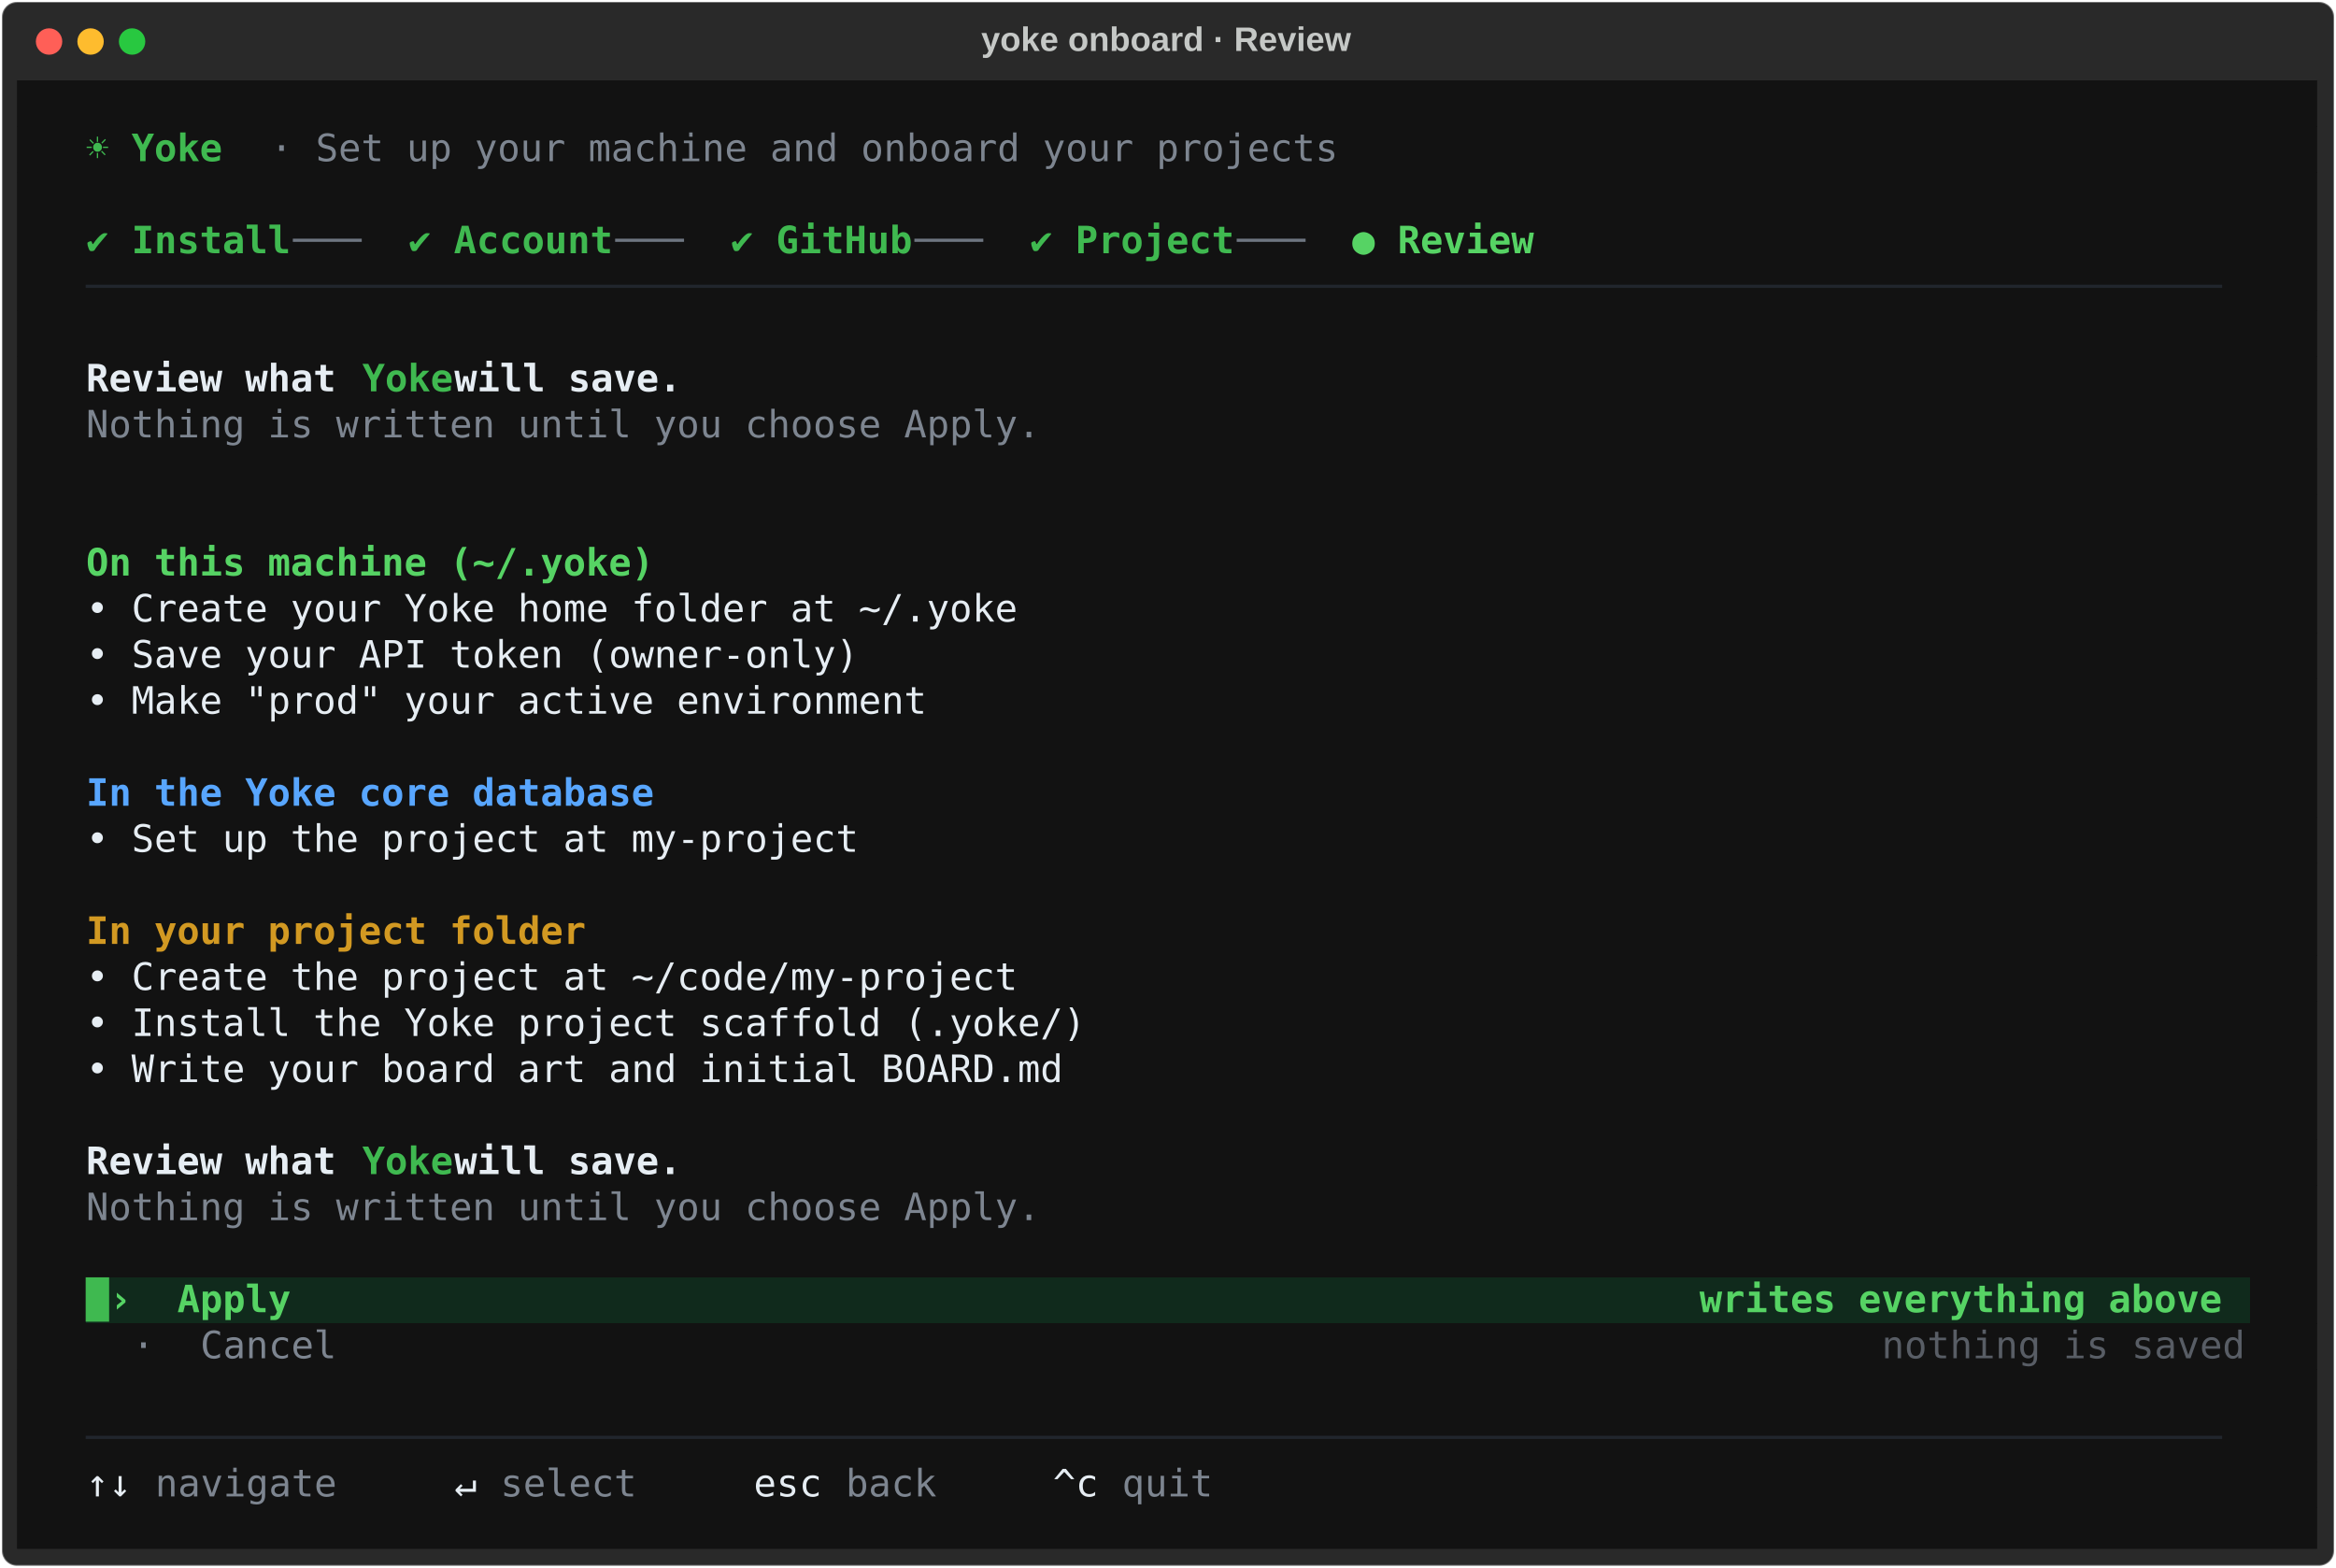
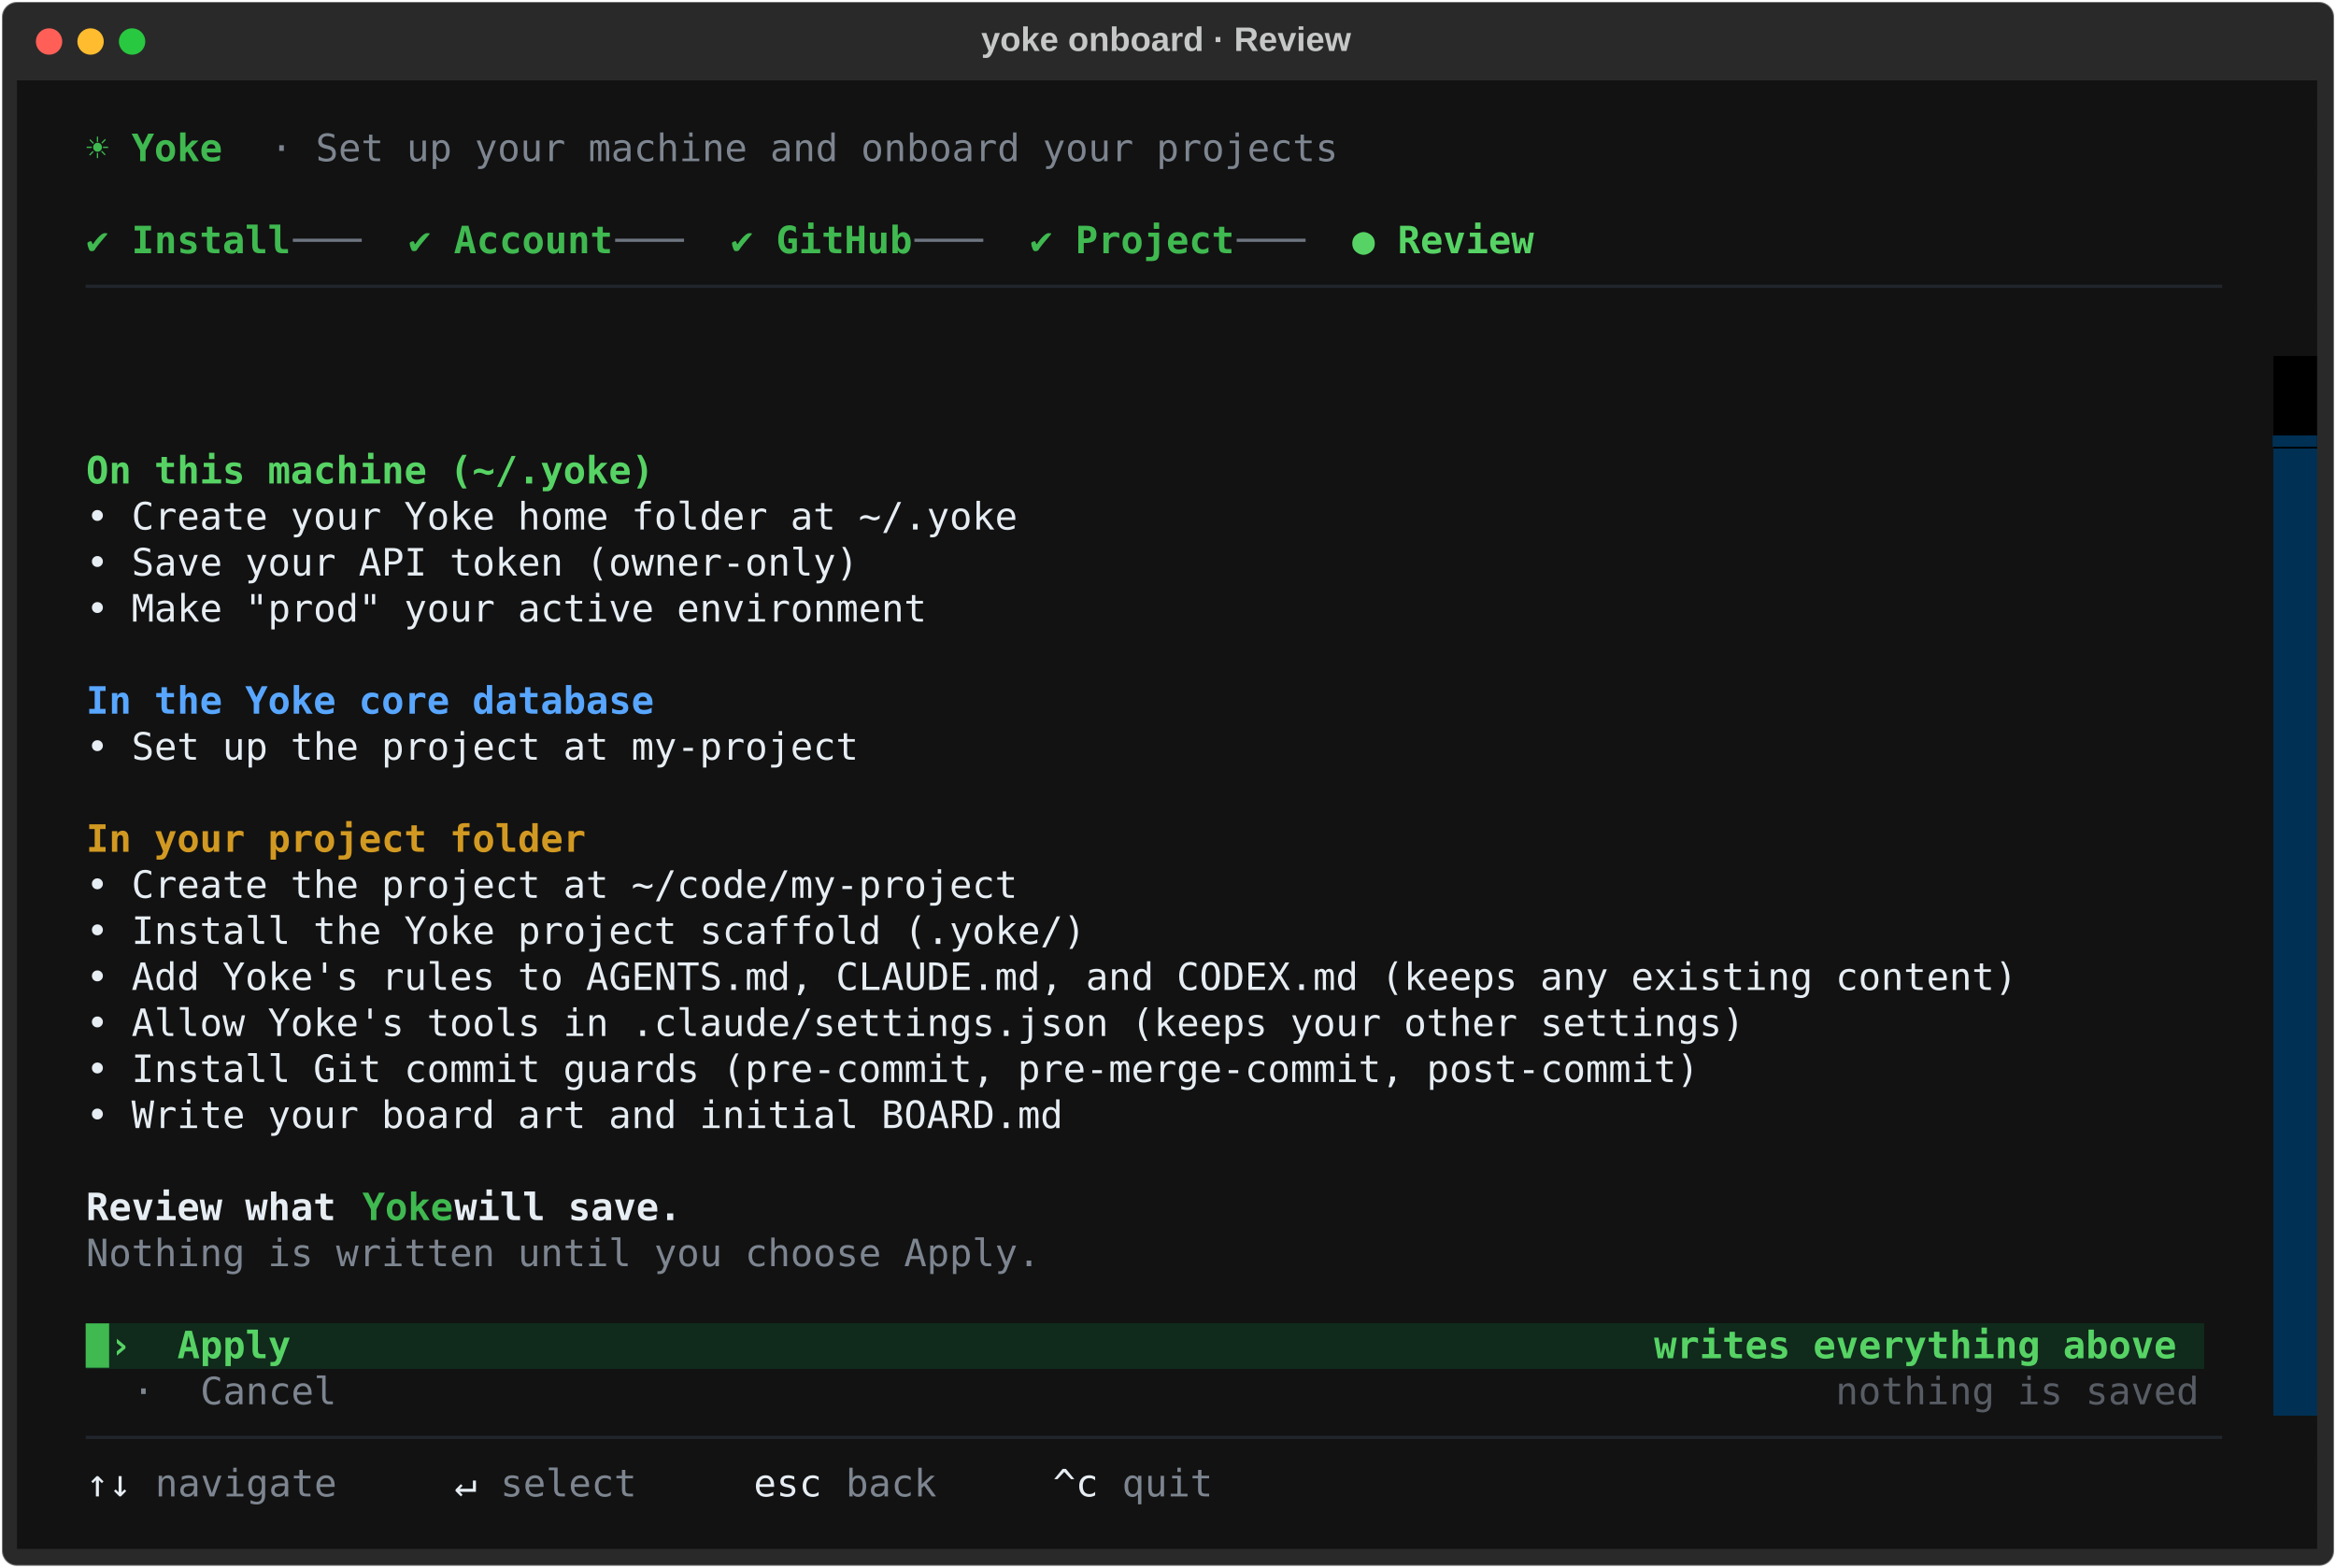
<svg xmlns="http://www.w3.org/2000/svg" class="rich-terminal" viewBox="0 0 1238 830.8">
  <style>

    @font-face {
        font-family: "Fira Code";
        src: local("FiraCode-Regular"),
                url("https://cdnjs.cloudflare.com/ajax/libs/firacode/{{VERSION}}/woff2/FiraCode-Regular.woff2") format("woff2"),
                url("https://cdnjs.cloudflare.com/ajax/libs/firacode/{{VERSION}}/woff/FiraCode-Regular.woff") format("woff");
        font-style: normal;
        font-weight: 400;
    }
    @font-face {
        font-family: "Fira Code";
        src: local("FiraCode-Bold"),
                url("https://cdnjs.cloudflare.com/ajax/libs/firacode/{{VERSION}}/woff2/FiraCode-Bold.woff2") format("woff2"),
                url("https://cdnjs.cloudflare.com/ajax/libs/firacode/{{VERSION}}/woff/FiraCode-Bold.woff") format("woff");
        font-style: bold;
        font-weight: 700;
    }

    .terminal-YOKE-matrix {
        font-family: Fira Code, monospace;
        font-size: 20px;
        line-height: 24.4px;
        font-variant-east-asian: full-width;
    }

    .terminal-YOKE-title {
        font-size: 18px;
        font-weight: bold;
        font-family: arial;
    }

-     .terminal-YOKE-r1 { fill: #c5c8c6 }
.terminal-YOKE-r2 { fill: #3fb950;font-weight: bold }
.terminal-YOKE-r3 { fill: #e6edf3 }
.terminal-YOKE-r4 { fill: #7d8590 }
.terminal-YOKE-r5 { fill: #6e7681 }
.terminal-YOKE-r6 { fill: #56d364;font-weight: bold }
.terminal-YOKE-r7 { fill: #21262d }
- .terminal-YOKE-r8 { fill: #e6edf3;font-weight: bold }
- .terminal-YOKE-r9 { fill: #58a6ff;font-weight: bold }
- .terminal-YOKE-r10 { fill: #d29922;font-weight: bold }
- .terminal-YOKE-r11 { fill: #3fb950 }
- .terminal-YOKE-r12 { fill: #00ff00 }
- .terminal-YOKE-r13 { fill: #585d65 }
+ .terminal-YOKE-r8 { fill: #003054 }
+ .terminal-YOKE-r10 { fill: #58a6ff;font-weight: bold }
+ .terminal-YOKE-r11 { fill: #d29922;font-weight: bold }
+ .terminal-YOKE-r12 { fill: #e6edf3;font-weight: bold }
+ .terminal-YOKE-r13 { fill: #3fb950 }
+ .terminal-YOKE-r15 { fill: #585d65 }
    </style>
  <defs>
    <clipPath id="terminal-YOKE-clip-terminal">
      <rect x="0" y="0" width="1219.0" height="779.8" />
    </clipPath>
    <clipPath id="terminal-YOKE-line-0">
      <rect x="0" y="1.5" width="1220" height="24.65" />
    </clipPath>
    <clipPath id="terminal-YOKE-line-1">
      <rect x="0" y="25.9" width="1220" height="24.65" />
    </clipPath>
    <clipPath id="terminal-YOKE-line-2">
      <rect x="0" y="50.3" width="1220" height="24.65" />
    </clipPath>
    <clipPath id="terminal-YOKE-line-3">
      <rect x="0" y="74.7" width="1220" height="24.65" />
    </clipPath>
    <clipPath id="terminal-YOKE-line-4">
      <rect x="0" y="99.1" width="1220" height="24.65" />
    </clipPath>
    <clipPath id="terminal-YOKE-line-5">
      <rect x="0" y="123.5" width="1220" height="24.65" />
    </clipPath>
    <clipPath id="terminal-YOKE-line-6">
      <rect x="0" y="147.9" width="1220" height="24.65" />
    </clipPath>
    <clipPath id="terminal-YOKE-line-7">
      <rect x="0" y="172.3" width="1220" height="24.65" />
    </clipPath>
    <clipPath id="terminal-YOKE-line-8">
      <rect x="0" y="196.7" width="1220" height="24.65" />
    </clipPath>
    <clipPath id="terminal-YOKE-line-9">
      <rect x="0" y="221.1" width="1220" height="24.65" />
    </clipPath>
    <clipPath id="terminal-YOKE-line-10">
      <rect x="0" y="245.5" width="1220" height="24.65" />
    </clipPath>
    <clipPath id="terminal-YOKE-line-11">
      <rect x="0" y="269.9" width="1220" height="24.65" />
    </clipPath>
    <clipPath id="terminal-YOKE-line-12">
      <rect x="0" y="294.3" width="1220" height="24.65" />
    </clipPath>
    <clipPath id="terminal-YOKE-line-13">
      <rect x="0" y="318.7" width="1220" height="24.65" />
    </clipPath>
    <clipPath id="terminal-YOKE-line-14">
      <rect x="0" y="343.1" width="1220" height="24.65" />
    </clipPath>
    <clipPath id="terminal-YOKE-line-15">
      <rect x="0" y="367.5" width="1220" height="24.65" />
    </clipPath>
    <clipPath id="terminal-YOKE-line-16">
      <rect x="0" y="391.9" width="1220" height="24.65" />
    </clipPath>
    <clipPath id="terminal-YOKE-line-17">
      <rect x="0" y="416.3" width="1220" height="24.65" />
    </clipPath>
    <clipPath id="terminal-YOKE-line-18">
      <rect x="0" y="440.7" width="1220" height="24.65" />
    </clipPath>
    <clipPath id="terminal-YOKE-line-19">
      <rect x="0" y="465.1" width="1220" height="24.65" />
    </clipPath>
    <clipPath id="terminal-YOKE-line-20">
      <rect x="0" y="489.5" width="1220" height="24.65" />
    </clipPath>
    <clipPath id="terminal-YOKE-line-21">
      <rect x="0" y="513.9" width="1220" height="24.65" />
    </clipPath>
    <clipPath id="terminal-YOKE-line-22">
      <rect x="0" y="538.3" width="1220" height="24.65" />
    </clipPath>
    <clipPath id="terminal-YOKE-line-23">
      <rect x="0" y="562.7" width="1220" height="24.65" />
    </clipPath>
    <clipPath id="terminal-YOKE-line-24">
      <rect x="0" y="587.1" width="1220" height="24.65" />
    </clipPath>
    <clipPath id="terminal-YOKE-line-25">
      <rect x="0" y="611.5" width="1220" height="24.65" />
    </clipPath>
    <clipPath id="terminal-YOKE-line-26">
      <rect x="0" y="635.9" width="1220" height="24.65" />
    </clipPath>
    <clipPath id="terminal-YOKE-line-27">
      <rect x="0" y="660.3" width="1220" height="24.65" />
    </clipPath>
    <clipPath id="terminal-YOKE-line-28">
      <rect x="0" y="684.7" width="1220" height="24.65" />
    </clipPath>
    <clipPath id="terminal-YOKE-line-29">
      <rect x="0" y="709.1" width="1220" height="24.65" />
    </clipPath>
    <clipPath id="terminal-YOKE-line-30">
      <rect x="0" y="733.5" width="1220" height="24.65" />
    </clipPath>
  </defs>
  <rect fill="#292929" stroke="rgba(255,255,255,0.35)" stroke-width="1" x="1" y="1" width="1236" height="828.8" rx="8" />
  <text class="terminal-YOKE-title" fill="#c5c8c6" text-anchor="middle" x="618" y="27">yoke onboard · Review</text>
  <g transform="translate(26,22)">
    <circle cx="0" cy="0" r="7" fill="#ff5f57" />
    <circle cx="22" cy="0" r="7" fill="#febc2e" />
    <circle cx="44" cy="0" r="7" fill="#28c840" />
  </g>
  <g transform="translate(9, 41)" clip-path="url(#terminal-YOKE-clip-terminal)">
    <rect fill="#121212" x="0" y="1.5" width="1220" height="24.65" shape-rendering="crispEdges" />
    <rect fill="#121212" x="0" y="25.9" width="36.6" height="24.65" shape-rendering="crispEdges" />
    <rect fill="#121212" x="36.6" y="25.9" width="73.2" height="24.65" shape-rendering="crispEdges" />
    <rect fill="#121212" x="109.8" y="25.9" width="24.4" height="24.65" shape-rendering="crispEdges" />
    <rect fill="#121212" x="134.2" y="25.9" width="573.4" height="24.65" shape-rendering="crispEdges" />
    <rect fill="#121212" x="707.6" y="25.9" width="512.4" height="24.65" shape-rendering="crispEdges" />
    <rect fill="#121212" x="0" y="50.3" width="1220" height="24.65" shape-rendering="crispEdges" />
    <rect fill="#121212" x="0" y="74.7" width="36.6" height="24.65" shape-rendering="crispEdges" />
    <rect fill="#121212" x="36.6" y="74.7" width="109.8" height="24.65" shape-rendering="crispEdges" />
    <rect fill="#121212" x="146.4" y="74.7" width="61" height="24.65" shape-rendering="crispEdges" />
    <rect fill="#121212" x="207.4" y="74.7" width="109.8" height="24.65" shape-rendering="crispEdges" />
    <rect fill="#121212" x="317.2" y="74.7" width="61" height="24.65" shape-rendering="crispEdges" />
    <rect fill="#121212" x="378.2" y="74.7" width="97.6" height="24.65" shape-rendering="crispEdges" />
    <rect fill="#121212" x="475.8" y="74.7" width="61" height="24.65" shape-rendering="crispEdges" />
    <rect fill="#121212" x="536.8" y="74.7" width="109.8" height="24.65" shape-rendering="crispEdges" />
    <rect fill="#121212" x="646.6" y="74.7" width="61" height="24.65" shape-rendering="crispEdges" />
    <rect fill="#121212" x="707.6" y="74.7" width="97.6" height="24.65" shape-rendering="crispEdges" />
    <rect fill="#121212" x="805.2" y="74.7" width="414.8" height="24.65" shape-rendering="crispEdges" />
    <rect fill="#121212" x="0" y="99.1" width="36.6" height="24.65" shape-rendering="crispEdges" />
    <rect fill="#121212" x="36.6" y="99.1" width="1146.8" height="24.65" shape-rendering="crispEdges" />
    <rect fill="#121212" x="1183.4" y="99.1" width="36.6" height="24.65" shape-rendering="crispEdges" />
    <rect fill="#121212" x="0" y="123.5" width="1220" height="24.65" shape-rendering="crispEdges" />
    <rect fill="#121212" x="0" y="147.9" width="36.6" height="24.65" shape-rendering="crispEdges" />
-     <rect fill="#121212" x="36.6" y="147.9" width="146.4" height="24.65" shape-rendering="crispEdges" />
-     <rect fill="#121212" x="183" y="147.9" width="48.8" height="24.65" shape-rendering="crispEdges" />
-     <rect fill="#121212" x="231.8" y="147.9" width="134.2" height="24.65" shape-rendering="crispEdges" />
-     <rect fill="#121212" x="366" y="147.9" width="854" height="24.65" shape-rendering="crispEdges" />
+     <rect fill="#121212" x="36.6" y="147.9" width="0" height="24.65" shape-rendering="crispEdges" />
+     <rect fill="#121212" x="36.6" y="147.9" width="1159" height="24.65" shape-rendering="crispEdges" />
+     <rect fill="#000000" x="1195.6" y="147.9" width="24.4" height="24.65" shape-rendering="crispEdges" />
    <rect fill="#121212" x="0" y="172.3" width="36.6" height="24.65" shape-rendering="crispEdges" />
-     <rect fill="#121212" x="36.6" y="172.3" width="512.4" height="24.65" shape-rendering="crispEdges" />
-     <rect fill="#121212" x="549" y="172.3" width="634.4" height="24.65" shape-rendering="crispEdges" />
-     <rect fill="#121212" x="1183.4" y="172.3" width="36.6" height="24.65" shape-rendering="crispEdges" />
+     <rect fill="#121212" x="36.6" y="172.3" width="1159" height="24.65" shape-rendering="crispEdges" />
+     <rect fill="#000000" x="1195.6" y="172.3" width="24.4" height="24.65" shape-rendering="crispEdges" />
    <rect fill="#121212" x="0" y="196.7" width="36.6" height="24.65" shape-rendering="crispEdges" />
-     <rect fill="#121212" x="36.6" y="196.7" width="0" height="24.65" shape-rendering="crispEdges" />
-     <rect fill="#121212" x="36.6" y="196.7" width="1183.4" height="24.65" shape-rendering="crispEdges" />
+     <rect fill="#121212" x="36.6" y="196.7" width="305" height="24.65" shape-rendering="crispEdges" />
+     <rect fill="#121212" x="341.6" y="196.7" width="854" height="24.65" shape-rendering="crispEdges" />
+     <rect fill="#003054" x="1195.6" y="196.7" width="24.4" height="24.65" shape-rendering="crispEdges" />
    <rect fill="#121212" x="0" y="221.1" width="36.6" height="24.65" shape-rendering="crispEdges" />
-     <rect fill="#121212" x="36.6" y="221.1" width="1183.4" height="24.65" shape-rendering="crispEdges" />
+     <rect fill="#121212" x="36.6" y="221.1" width="524.6" height="24.65" shape-rendering="crispEdges" />
+     <rect fill="#121212" x="561.2" y="221.1" width="634.4" height="24.65" shape-rendering="crispEdges" />
+     <rect fill="#003054" x="1195.6" y="221.1" width="24.4" height="24.65" shape-rendering="crispEdges" />
    <rect fill="#121212" x="0" y="245.5" width="36.6" height="24.65" shape-rendering="crispEdges" />
-     <rect fill="#121212" x="36.6" y="245.5" width="305" height="24.65" shape-rendering="crispEdges" />
-     <rect fill="#121212" x="341.6" y="245.5" width="878.4" height="24.65" shape-rendering="crispEdges" />
+     <rect fill="#121212" x="36.6" y="245.5" width="439.2" height="24.65" shape-rendering="crispEdges" />
+     <rect fill="#121212" x="475.8" y="245.5" width="719.8" height="24.65" shape-rendering="crispEdges" />
+     <rect fill="#003054" x="1195.6" y="245.5" width="24.4" height="24.65" shape-rendering="crispEdges" />
    <rect fill="#121212" x="0" y="269.9" width="36.6" height="24.65" shape-rendering="crispEdges" />
-     <rect fill="#121212" x="36.6" y="269.9" width="524.6" height="24.65" shape-rendering="crispEdges" />
-     <rect fill="#121212" x="561.2" y="269.9" width="658.8" height="24.65" shape-rendering="crispEdges" />
+     <rect fill="#121212" x="36.6" y="269.9" width="475.8" height="24.65" shape-rendering="crispEdges" />
+     <rect fill="#121212" x="512.4" y="269.9" width="683.2" height="24.65" shape-rendering="crispEdges" />
+     <rect fill="#003054" x="1195.6" y="269.9" width="24.4" height="24.65" shape-rendering="crispEdges" />
    <rect fill="#121212" x="0" y="294.3" width="36.6" height="24.65" shape-rendering="crispEdges" />
-     <rect fill="#121212" x="36.6" y="294.3" width="439.2" height="24.65" shape-rendering="crispEdges" />
-     <rect fill="#121212" x="475.8" y="294.3" width="744.2" height="24.65" shape-rendering="crispEdges" />
+     <rect fill="#121212" x="36.6" y="294.3" width="1159" height="24.65" shape-rendering="crispEdges" />
+     <rect fill="#003054" x="1195.6" y="294.3" width="24.4" height="24.65" shape-rendering="crispEdges" />
    <rect fill="#121212" x="0" y="318.7" width="36.6" height="24.65" shape-rendering="crispEdges" />
-     <rect fill="#121212" x="36.6" y="318.7" width="475.8" height="24.65" shape-rendering="crispEdges" />
-     <rect fill="#121212" x="512.4" y="318.7" width="707.6" height="24.65" shape-rendering="crispEdges" />
+     <rect fill="#121212" x="36.6" y="318.7" width="305" height="24.65" shape-rendering="crispEdges" />
+     <rect fill="#121212" x="341.6" y="318.7" width="854" height="24.65" shape-rendering="crispEdges" />
+     <rect fill="#003054" x="1195.6" y="318.7" width="24.4" height="24.65" shape-rendering="crispEdges" />
    <rect fill="#121212" x="0" y="343.1" width="36.6" height="24.65" shape-rendering="crispEdges" />
-     <rect fill="#121212" x="36.6" y="343.1" width="1183.4" height="24.65" shape-rendering="crispEdges" />
+     <rect fill="#121212" x="36.6" y="343.1" width="439.2" height="24.65" shape-rendering="crispEdges" />
+     <rect fill="#121212" x="475.8" y="343.1" width="719.8" height="24.65" shape-rendering="crispEdges" />
+     <rect fill="#003054" x="1195.6" y="343.1" width="24.4" height="24.65" shape-rendering="crispEdges" />
    <rect fill="#121212" x="0" y="367.5" width="36.6" height="24.65" shape-rendering="crispEdges" />
-     <rect fill="#121212" x="36.6" y="367.5" width="305" height="24.65" shape-rendering="crispEdges" />
-     <rect fill="#121212" x="341.6" y="367.5" width="878.4" height="24.65" shape-rendering="crispEdges" />
+     <rect fill="#121212" x="36.6" y="367.5" width="1159" height="24.65" shape-rendering="crispEdges" />
+     <rect fill="#003054" x="1195.6" y="367.5" width="24.4" height="24.65" shape-rendering="crispEdges" />
    <rect fill="#121212" x="0" y="391.9" width="36.6" height="24.65" shape-rendering="crispEdges" />
-     <rect fill="#121212" x="36.6" y="391.9" width="439.2" height="24.65" shape-rendering="crispEdges" />
-     <rect fill="#121212" x="475.8" y="391.9" width="744.2" height="24.65" shape-rendering="crispEdges" />
+     <rect fill="#121212" x="36.6" y="391.9" width="268.4" height="24.65" shape-rendering="crispEdges" />
+     <rect fill="#121212" x="305" y="391.9" width="890.6" height="24.65" shape-rendering="crispEdges" />
+     <rect fill="#003054" x="1195.6" y="391.9" width="24.4" height="24.65" shape-rendering="crispEdges" />
    <rect fill="#121212" x="0" y="416.3" width="36.6" height="24.65" shape-rendering="crispEdges" />
-     <rect fill="#121212" x="36.6" y="416.3" width="1183.4" height="24.65" shape-rendering="crispEdges" />
+     <rect fill="#121212" x="36.6" y="416.3" width="524.6" height="24.65" shape-rendering="crispEdges" />
+     <rect fill="#121212" x="561.2" y="416.3" width="634.4" height="24.65" shape-rendering="crispEdges" />
+     <rect fill="#003054" x="1195.6" y="416.3" width="24.4" height="24.65" shape-rendering="crispEdges" />
    <rect fill="#121212" x="0" y="440.7" width="36.6" height="24.65" shape-rendering="crispEdges" />
-     <rect fill="#121212" x="36.6" y="440.7" width="268.4" height="24.65" shape-rendering="crispEdges" />
-     <rect fill="#121212" x="305" y="440.7" width="915" height="24.65" shape-rendering="crispEdges" />
+     <rect fill="#121212" x="36.6" y="440.7" width="561.2" height="24.65" shape-rendering="crispEdges" />
+     <rect fill="#121212" x="597.8" y="440.7" width="597.8" height="24.65" shape-rendering="crispEdges" />
+     <rect fill="#003054" x="1195.6" y="440.7" width="24.4" height="24.65" shape-rendering="crispEdges" />
    <rect fill="#121212" x="0" y="465.1" width="36.6" height="24.65" shape-rendering="crispEdges" />
-     <rect fill="#121212" x="36.6" y="465.1" width="524.6" height="24.65" shape-rendering="crispEdges" />
-     <rect fill="#121212" x="561.2" y="465.1" width="658.8" height="24.65" shape-rendering="crispEdges" />
+     <rect fill="#121212" x="36.6" y="465.1" width="1061.4" height="24.65" shape-rendering="crispEdges" />
+     <rect fill="#121212" x="1098" y="465.1" width="97.6" height="24.65" shape-rendering="crispEdges" />
+     <rect fill="#003054" x="1195.6" y="465.1" width="24.4" height="24.65" shape-rendering="crispEdges" />
    <rect fill="#121212" x="0" y="489.5" width="36.6" height="24.65" shape-rendering="crispEdges" />
-     <rect fill="#121212" x="36.6" y="489.5" width="561.2" height="24.65" shape-rendering="crispEdges" />
-     <rect fill="#121212" x="597.8" y="489.5" width="622.2" height="24.65" shape-rendering="crispEdges" />
+     <rect fill="#121212" x="36.6" y="489.5" width="915" height="24.65" shape-rendering="crispEdges" />
+     <rect fill="#121212" x="951.6" y="489.5" width="244" height="24.65" shape-rendering="crispEdges" />
+     <rect fill="#003054" x="1195.6" y="489.5" width="24.4" height="24.65" shape-rendering="crispEdges" />
    <rect fill="#121212" x="0" y="513.9" width="36.6" height="24.65" shape-rendering="crispEdges" />
-     <rect fill="#121212" x="36.6" y="513.9" width="549" height="24.65" shape-rendering="crispEdges" />
-     <rect fill="#121212" x="585.6" y="513.9" width="634.4" height="24.65" shape-rendering="crispEdges" />
+     <rect fill="#121212" x="36.6" y="513.9" width="890.6" height="24.65" shape-rendering="crispEdges" />
+     <rect fill="#121212" x="927.2" y="513.9" width="268.4" height="24.65" shape-rendering="crispEdges" />
+     <rect fill="#003054" x="1195.6" y="513.9" width="24.4" height="24.65" shape-rendering="crispEdges" />
    <rect fill="#121212" x="0" y="538.3" width="36.6" height="24.65" shape-rendering="crispEdges" />
-     <rect fill="#121212" x="36.6" y="538.3" width="0" height="24.65" shape-rendering="crispEdges" />
-     <rect fill="#121212" x="36.6" y="538.3" width="1183.4" height="24.65" shape-rendering="crispEdges" />
+     <rect fill="#121212" x="36.6" y="538.3" width="549" height="24.65" shape-rendering="crispEdges" />
+     <rect fill="#121212" x="585.6" y="538.3" width="610" height="24.65" shape-rendering="crispEdges" />
+     <rect fill="#003054" x="1195.6" y="538.3" width="24.4" height="24.65" shape-rendering="crispEdges" />
    <rect fill="#121212" x="0" y="562.7" width="36.6" height="24.65" shape-rendering="crispEdges" />
-     <rect fill="#121212" x="36.6" y="562.7" width="146.4" height="24.65" shape-rendering="crispEdges" />
-     <rect fill="#121212" x="183" y="562.7" width="48.8" height="24.65" shape-rendering="crispEdges" />
-     <rect fill="#121212" x="231.8" y="562.7" width="134.2" height="24.65" shape-rendering="crispEdges" />
-     <rect fill="#121212" x="366" y="562.7" width="854" height="24.65" shape-rendering="crispEdges" />
+     <rect fill="#121212" x="36.6" y="562.7" width="0" height="24.65" shape-rendering="crispEdges" />
+     <rect fill="#121212" x="36.6" y="562.7" width="1159" height="24.65" shape-rendering="crispEdges" />
+     <rect fill="#003054" x="1195.6" y="562.7" width="24.4" height="24.65" shape-rendering="crispEdges" />
    <rect fill="#121212" x="0" y="587.1" width="36.6" height="24.65" shape-rendering="crispEdges" />
-     <rect fill="#121212" x="36.6" y="587.1" width="512.4" height="24.65" shape-rendering="crispEdges" />
-     <rect fill="#121212" x="549" y="587.1" width="634.4" height="24.65" shape-rendering="crispEdges" />
-     <rect fill="#121212" x="1183.4" y="587.1" width="36.6" height="24.65" shape-rendering="crispEdges" />
+     <rect fill="#121212" x="36.6" y="587.1" width="146.4" height="24.65" shape-rendering="crispEdges" />
+     <rect fill="#121212" x="183" y="587.1" width="48.8" height="24.65" shape-rendering="crispEdges" />
+     <rect fill="#121212" x="231.8" y="587.1" width="134.2" height="24.65" shape-rendering="crispEdges" />
+     <rect fill="#121212" x="366" y="587.1" width="829.6" height="24.65" shape-rendering="crispEdges" />
+     <rect fill="#003054" x="1195.6" y="587.1" width="24.4" height="24.65" shape-rendering="crispEdges" />
    <rect fill="#121212" x="0" y="611.5" width="36.6" height="24.65" shape-rendering="crispEdges" />
-     <rect fill="#121212" x="36.6" y="611.5" width="0" height="24.65" shape-rendering="crispEdges" />
-     <rect fill="#121212" x="36.6" y="611.5" width="1183.4" height="24.65" shape-rendering="crispEdges" />
+     <rect fill="#121212" x="36.6" y="611.5" width="512.4" height="24.65" shape-rendering="crispEdges" />
+     <rect fill="#121212" x="549" y="611.5" width="610" height="24.65" shape-rendering="crispEdges" />
+     <rect fill="#121212" x="1159" y="611.5" width="36.6" height="24.65" shape-rendering="crispEdges" />
+     <rect fill="#003054" x="1195.6" y="611.5" width="24.4" height="24.65" shape-rendering="crispEdges" />
    <rect fill="#121212" x="0" y="635.9" width="36.6" height="24.65" shape-rendering="crispEdges" />
-     <rect fill="#102a1c" x="36.6" y="635.9" width="12.2" height="24.65" shape-rendering="crispEdges" />
-     <rect fill="#102a1c" x="48.8" y="635.9" width="1134.6" height="24.65" shape-rendering="crispEdges" />
-     <rect fill="#121212" x="1183.4" y="635.9" width="36.6" height="24.65" shape-rendering="crispEdges" />
+     <rect fill="#121212" x="36.6" y="635.9" width="0" height="24.65" shape-rendering="crispEdges" />
+     <rect fill="#121212" x="36.6" y="635.9" width="1159" height="24.65" shape-rendering="crispEdges" />
+     <rect fill="#003054" x="1195.6" y="635.9" width="24.4" height="24.65" shape-rendering="crispEdges" />
    <rect fill="#121212" x="0" y="660.3" width="36.6" height="24.65" shape-rendering="crispEdges" />
-     <rect fill="#121212" x="36.6" y="660.3" width="12.2" height="24.65" shape-rendering="crispEdges" />
-     <rect fill="#121212" x="48.8" y="660.3" width="12.2" height="24.65" shape-rendering="crispEdges" />
-     <rect fill="#121212" x="61" y="660.3" width="927.2" height="24.65" shape-rendering="crispEdges" />
-     <rect fill="#121212" x="988.2" y="660.3" width="195.2" height="24.65" shape-rendering="crispEdges" />
-     <rect fill="#121212" x="1183.4" y="660.3" width="36.6" height="24.65" shape-rendering="crispEdges" />
+     <rect fill="#102a1c" x="36.6" y="660.3" width="12.2" height="24.65" shape-rendering="crispEdges" />
+     <rect fill="#102a1c" x="48.8" y="660.3" width="1110.2" height="24.65" shape-rendering="crispEdges" />
+     <rect fill="#121212" x="1159" y="660.3" width="36.6" height="24.65" shape-rendering="crispEdges" />
+     <rect fill="#003054" x="1195.6" y="660.3" width="24.4" height="24.65" shape-rendering="crispEdges" />
    <rect fill="#121212" x="0" y="684.7" width="36.6" height="24.65" shape-rendering="crispEdges" />
-     <rect fill="#121212" x="36.6" y="684.7" width="1183.4" height="24.65" shape-rendering="crispEdges" />
+     <rect fill="#121212" x="36.6" y="684.7" width="12.2" height="24.65" shape-rendering="crispEdges" />
+     <rect fill="#121212" x="48.8" y="684.7" width="12.2" height="24.65" shape-rendering="crispEdges" />
+     <rect fill="#121212" x="61" y="684.7" width="902.8" height="24.65" shape-rendering="crispEdges" />
+     <rect fill="#121212" x="963.8" y="684.7" width="195.2" height="24.65" shape-rendering="crispEdges" />
+     <rect fill="#121212" x="1159" y="684.7" width="36.6" height="24.65" shape-rendering="crispEdges" />
+     <rect fill="#003054" x="1195.6" y="684.7" width="24.4" height="24.65" shape-rendering="crispEdges" />
    <rect fill="#121212" x="0" y="709.1" width="36.6" height="24.65" shape-rendering="crispEdges" />
    <rect fill="#121212" x="36.6" y="709.1" width="1146.8" height="24.65" shape-rendering="crispEdges" />
    <rect fill="#121212" x="1183.4" y="709.1" width="36.6" height="24.65" shape-rendering="crispEdges" />
    <rect fill="#121212" x="0" y="733.5" width="36.6" height="24.65" shape-rendering="crispEdges" />
    <rect fill="#121212" x="36.6" y="733.5" width="24.4" height="24.65" shape-rendering="crispEdges" />
    <rect fill="#121212" x="61" y="733.5" width="12.2" height="24.65" shape-rendering="crispEdges" />
    <rect fill="#121212" x="73.2" y="733.5" width="97.6" height="24.65" shape-rendering="crispEdges" />
    <rect fill="#121212" x="170.8" y="733.5" width="61" height="24.65" shape-rendering="crispEdges" />
    <rect fill="#121212" x="231.8" y="733.5" width="12.2" height="24.65" shape-rendering="crispEdges" />
    <rect fill="#121212" x="244" y="733.5" width="12.2" height="24.65" shape-rendering="crispEdges" />
    <rect fill="#121212" x="256.2" y="733.5" width="73.2" height="24.65" shape-rendering="crispEdges" />
    <rect fill="#121212" x="329.4" y="733.5" width="61" height="24.65" shape-rendering="crispEdges" />
    <rect fill="#121212" x="390.4" y="733.5" width="36.6" height="24.65" shape-rendering="crispEdges" />
    <rect fill="#121212" x="427" y="733.5" width="12.2" height="24.65" shape-rendering="crispEdges" />
    <rect fill="#121212" x="439.2" y="733.5" width="48.8" height="24.65" shape-rendering="crispEdges" />
    <rect fill="#121212" x="488" y="733.5" width="61" height="24.65" shape-rendering="crispEdges" />
    <rect fill="#121212" x="549" y="733.5" width="24.4" height="24.65" shape-rendering="crispEdges" />
    <rect fill="#121212" x="573.4" y="733.5" width="12.2" height="24.65" shape-rendering="crispEdges" />
    <rect fill="#121212" x="585.6" y="733.5" width="48.8" height="24.65" shape-rendering="crispEdges" />
    <rect fill="#121212" x="634.4" y="733.5" width="585.6" height="24.65" shape-rendering="crispEdges" />
    <rect fill="#121212" x="0" y="757.9" width="1220" height="24.65" shape-rendering="crispEdges" />
    <g class="terminal-YOKE-matrix">
-       <text class="terminal-YOKE-r1" x="1220" y="20" textLength="12.2" clip-path="url(#terminal-YOKE-line-0)">
- </text>
      <text class="terminal-YOKE-r2" x="36.6" y="44.4" textLength="73.2" clip-path="url(#terminal-YOKE-line-1)">☀ Yoke</text>
      <text class="terminal-YOKE-r4" x="134.2" y="44.4" textLength="573.4" clip-path="url(#terminal-YOKE-line-1)">· Set up your machine and onboard your projects</text>
-       <text class="terminal-YOKE-r1" x="1220" y="44.4" textLength="12.2" clip-path="url(#terminal-YOKE-line-1)">
- </text>
-       <text class="terminal-YOKE-r1" x="1220" y="68.8" textLength="12.2" clip-path="url(#terminal-YOKE-line-2)">
- </text>
      <text class="terminal-YOKE-r2" x="36.6" y="93.2" textLength="109.8" clip-path="url(#terminal-YOKE-line-3)">✔ Install</text>
      <text class="terminal-YOKE-r5" x="146.4" y="93.2" textLength="61" clip-path="url(#terminal-YOKE-line-3)"> ─── </text>
      <text class="terminal-YOKE-r2" x="207.4" y="93.2" textLength="109.8" clip-path="url(#terminal-YOKE-line-3)">✔ Account</text>
      <text class="terminal-YOKE-r5" x="317.2" y="93.2" textLength="61" clip-path="url(#terminal-YOKE-line-3)"> ─── </text>
      <text class="terminal-YOKE-r2" x="378.2" y="93.2" textLength="97.6" clip-path="url(#terminal-YOKE-line-3)">✔ GitHub</text>
      <text class="terminal-YOKE-r5" x="475.8" y="93.2" textLength="61" clip-path="url(#terminal-YOKE-line-3)"> ─── </text>
      <text class="terminal-YOKE-r2" x="536.8" y="93.2" textLength="109.8" clip-path="url(#terminal-YOKE-line-3)">✔ Project</text>
      <text class="terminal-YOKE-r5" x="646.6" y="93.2" textLength="61" clip-path="url(#terminal-YOKE-line-3)"> ─── </text>
      <text class="terminal-YOKE-r6" x="707.6" y="93.2" textLength="97.6" clip-path="url(#terminal-YOKE-line-3)">● Review</text>
-       <text class="terminal-YOKE-r1" x="1220" y="93.2" textLength="12.2" clip-path="url(#terminal-YOKE-line-3)">
- </text>
      <text class="terminal-YOKE-r7" x="36.6" y="117.6" textLength="1146.8" clip-path="url(#terminal-YOKE-line-4)">──────────────────────────────────────────────────────────────────────────────────────────────</text>
-       <text class="terminal-YOKE-r1" x="1220" y="117.6" textLength="12.2" clip-path="url(#terminal-YOKE-line-4)">
- </text>
-       <text class="terminal-YOKE-r1" x="1220" y="142" textLength="12.2" clip-path="url(#terminal-YOKE-line-5)">
- </text>
-       <text class="terminal-YOKE-r8" x="36.6" y="166.4" textLength="146.4" clip-path="url(#terminal-YOKE-line-6)">Review what </text>
-       <text class="terminal-YOKE-r2" x="183" y="166.4" textLength="48.8" clip-path="url(#terminal-YOKE-line-6)">Yoke</text>
-       <text class="terminal-YOKE-r8" x="231.8" y="166.4" textLength="134.2" clip-path="url(#terminal-YOKE-line-6)"> will save.</text>
-       <text class="terminal-YOKE-r1" x="1220" y="166.4" textLength="12.2" clip-path="url(#terminal-YOKE-line-6)">
- </text>
-       <text class="terminal-YOKE-r4" x="36.6" y="190.8" textLength="512.4" clip-path="url(#terminal-YOKE-line-7)">Nothing is written until you choose Apply.</text>
-       <text class="terminal-YOKE-r1" x="1220" y="190.8" textLength="12.2" clip-path="url(#terminal-YOKE-line-7)">
- </text>
-       <text class="terminal-YOKE-r1" x="1220" y="215.2" textLength="12.2" clip-path="url(#terminal-YOKE-line-8)">
- </text>
-       <text class="terminal-YOKE-r1" x="1220" y="239.6" textLength="12.2" clip-path="url(#terminal-YOKE-line-9)">
- </text>
-       <text class="terminal-YOKE-r6" x="36.6" y="264" textLength="305" clip-path="url(#terminal-YOKE-line-10)">On this machine (~/.yoke)</text>
-       <text class="terminal-YOKE-r1" x="1220" y="264" textLength="12.2" clip-path="url(#terminal-YOKE-line-10)">
- </text>
-       <text class="terminal-YOKE-r3" x="36.6" y="288.4" textLength="524.6" clip-path="url(#terminal-YOKE-line-11)">  • Create your Yoke home folder at ~/.yoke</text>
-       <text class="terminal-YOKE-r1" x="1220" y="288.4" textLength="12.2" clip-path="url(#terminal-YOKE-line-11)">
- </text>
-       <text class="terminal-YOKE-r3" x="36.6" y="312.8" textLength="439.2" clip-path="url(#terminal-YOKE-line-12)">  • Save your API token (owner-only)</text>
-       <text class="terminal-YOKE-r1" x="1220" y="312.8" textLength="12.2" clip-path="url(#terminal-YOKE-line-12)">
- </text>
-       <text class="terminal-YOKE-r3" x="36.6" y="337.2" textLength="475.8" clip-path="url(#terminal-YOKE-line-13)">  • Make "prod" your active environment</text>
-       <text class="terminal-YOKE-r1" x="1220" y="337.2" textLength="12.2" clip-path="url(#terminal-YOKE-line-13)">
- </text>
-       <text class="terminal-YOKE-r1" x="1220" y="361.6" textLength="12.2" clip-path="url(#terminal-YOKE-line-14)">
- </text>
-       <text class="terminal-YOKE-r9" x="36.6" y="386" textLength="305" clip-path="url(#terminal-YOKE-line-15)">In the Yoke core database</text>
-       <text class="terminal-YOKE-r1" x="1220" y="386" textLength="12.2" clip-path="url(#terminal-YOKE-line-15)">
- </text>
-       <text class="terminal-YOKE-r3" x="36.6" y="410.4" textLength="439.2" clip-path="url(#terminal-YOKE-line-16)">  • Set up the project at my-project</text>
-       <text class="terminal-YOKE-r1" x="1220" y="410.4" textLength="12.2" clip-path="url(#terminal-YOKE-line-16)">
- </text>
-       <text class="terminal-YOKE-r1" x="1220" y="434.8" textLength="12.2" clip-path="url(#terminal-YOKE-line-17)">
- </text>
-       <text class="terminal-YOKE-r10" x="36.6" y="459.2" textLength="268.4" clip-path="url(#terminal-YOKE-line-18)">In your project folder</text>
-       <text class="terminal-YOKE-r1" x="1220" y="459.2" textLength="12.2" clip-path="url(#terminal-YOKE-line-18)">
- </text>
-       <text class="terminal-YOKE-r3" x="36.6" y="483.6" textLength="524.6" clip-path="url(#terminal-YOKE-line-19)">  • Create the project at ~/code/my-project</text>
-       <text class="terminal-YOKE-r1" x="1220" y="483.6" textLength="12.2" clip-path="url(#terminal-YOKE-line-19)">
- </text>
-       <text class="terminal-YOKE-r3" x="36.6" y="508" textLength="561.2" clip-path="url(#terminal-YOKE-line-20)">  • Install the Yoke project scaffold (.yoke/)</text>
-       <text class="terminal-YOKE-r1" x="1220" y="508" textLength="12.2" clip-path="url(#terminal-YOKE-line-20)">
- </text>
-       <text class="terminal-YOKE-r3" x="36.6" y="532.4" textLength="549" clip-path="url(#terminal-YOKE-line-21)">  • Write your board art and initial BOARD.md</text>
-       <text class="terminal-YOKE-r1" x="1220" y="532.4" textLength="12.2" clip-path="url(#terminal-YOKE-line-21)">
- </text>
-       <text class="terminal-YOKE-r1" x="1220" y="556.8" textLength="12.2" clip-path="url(#terminal-YOKE-line-22)">
- </text>
-       <text class="terminal-YOKE-r8" x="36.6" y="581.2" textLength="146.4" clip-path="url(#terminal-YOKE-line-23)">Review what </text>
-       <text class="terminal-YOKE-r2" x="183" y="581.2" textLength="48.8" clip-path="url(#terminal-YOKE-line-23)">Yoke</text>
-       <text class="terminal-YOKE-r8" x="231.8" y="581.2" textLength="134.2" clip-path="url(#terminal-YOKE-line-23)"> will save.</text>
-       <text class="terminal-YOKE-r1" x="1220" y="581.2" textLength="12.2" clip-path="url(#terminal-YOKE-line-23)">
- </text>
-       <text class="terminal-YOKE-r4" x="36.6" y="605.6" textLength="512.4" clip-path="url(#terminal-YOKE-line-24)">Nothing is written until you choose Apply.</text>
-       <text class="terminal-YOKE-r1" x="1220" y="605.6" textLength="12.2" clip-path="url(#terminal-YOKE-line-24)">
- </text>
-       <text class="terminal-YOKE-r1" x="1220" y="630" textLength="12.2" clip-path="url(#terminal-YOKE-line-25)">
- </text>
-       <text class="terminal-YOKE-r11" x="36.6" y="654.4" textLength="12.2" clip-path="url(#terminal-YOKE-line-26)">█</text>
-       <text class="terminal-YOKE-r6" x="48.8" y="654.4" textLength="1134.6" clip-path="url(#terminal-YOKE-line-26)">›  Apply                                                              writes everything above</text>
-       <text class="terminal-YOKE-r1" x="1220" y="654.4" textLength="12.2" clip-path="url(#terminal-YOKE-line-26)">
- </text>
-       <text class="terminal-YOKE-r4" x="61" y="678.8" textLength="927.2" clip-path="url(#terminal-YOKE-line-27)">·  Cancel                                                                   </text>
-       <text class="terminal-YOKE-r13" x="988.2" y="678.8" textLength="195.2" clip-path="url(#terminal-YOKE-line-27)">nothing is saved</text>
-       <text class="terminal-YOKE-r1" x="1220" y="678.8" textLength="12.2" clip-path="url(#terminal-YOKE-line-27)">
- </text>
-       <text class="terminal-YOKE-r1" x="1220" y="703.2" textLength="12.2" clip-path="url(#terminal-YOKE-line-28)">
- </text>
+       <text class="terminal-YOKE-r8" x="1195.6" y="190.8" textLength="24.4" clip-path="url(#terminal-YOKE-line-7)">▂▂</text>
+       <text class="terminal-YOKE-r6" x="36.6" y="215.2" textLength="305" clip-path="url(#terminal-YOKE-line-8)">On this machine (~/.yoke)</text>
+       <text class="terminal-YOKE-r3" x="36.6" y="239.6" textLength="524.6" clip-path="url(#terminal-YOKE-line-9)">  • Create your Yoke home folder at ~/.yoke</text>
+       <text class="terminal-YOKE-r3" x="36.6" y="264" textLength="439.2" clip-path="url(#terminal-YOKE-line-10)">  • Save your API token (owner-only)</text>
+       <text class="terminal-YOKE-r3" x="36.6" y="288.4" textLength="475.8" clip-path="url(#terminal-YOKE-line-11)">  • Make "prod" your active environment</text>
+       <text class="terminal-YOKE-r10" x="36.6" y="337.2" textLength="305" clip-path="url(#terminal-YOKE-line-13)">In the Yoke core database</text>
+       <text class="terminal-YOKE-r3" x="36.6" y="361.6" textLength="439.2" clip-path="url(#terminal-YOKE-line-14)">  • Set up the project at my-project</text>
+       <text class="terminal-YOKE-r11" x="36.6" y="410.4" textLength="268.4" clip-path="url(#terminal-YOKE-line-16)">In your project folder</text>
+       <text class="terminal-YOKE-r3" x="36.6" y="434.8" textLength="524.6" clip-path="url(#terminal-YOKE-line-17)">  • Create the project at ~/code/my-project</text>
+       <text class="terminal-YOKE-r3" x="36.6" y="459.2" textLength="561.2" clip-path="url(#terminal-YOKE-line-18)">  • Install the Yoke project scaffold (.yoke/)</text>
+       <text class="terminal-YOKE-r3" x="36.6" y="483.6" textLength="1061.4" clip-path="url(#terminal-YOKE-line-19)">  • Add Yoke's rules to AGENTS.md, CLAUDE.md, and CODEX.md (keeps any existing content)</text>
+       <text class="terminal-YOKE-r3" x="36.6" y="508" textLength="915" clip-path="url(#terminal-YOKE-line-20)">  • Allow Yoke's tools in .claude/settings.json (keeps your other settings)</text>
+       <text class="terminal-YOKE-r3" x="36.6" y="532.4" textLength="890.6" clip-path="url(#terminal-YOKE-line-21)">  • Install Git commit guards (pre-commit, pre-merge-commit, post-commit)</text>
+       <text class="terminal-YOKE-r3" x="36.6" y="556.8" textLength="549" clip-path="url(#terminal-YOKE-line-22)">  • Write your board art and initial BOARD.md</text>
+       <text class="terminal-YOKE-r12" x="36.6" y="605.6" textLength="146.4" clip-path="url(#terminal-YOKE-line-24)">Review what </text>
+       <text class="terminal-YOKE-r2" x="183" y="605.6" textLength="48.8" clip-path="url(#terminal-YOKE-line-24)">Yoke</text>
+       <text class="terminal-YOKE-r12" x="231.8" y="605.6" textLength="134.2" clip-path="url(#terminal-YOKE-line-24)"> will save.</text>
+       <text class="terminal-YOKE-r4" x="36.6" y="630" textLength="512.4" clip-path="url(#terminal-YOKE-line-25)">Nothing is written until you choose Apply.</text>
+       <text class="terminal-YOKE-r13" x="36.6" y="678.8" textLength="12.2" clip-path="url(#terminal-YOKE-line-27)">█</text>
+       <text class="terminal-YOKE-r6" x="48.8" y="678.8" textLength="1110.2" clip-path="url(#terminal-YOKE-line-27)">›  Apply                                                            writes everything above</text>
+       <text class="terminal-YOKE-r4" x="61" y="703.2" textLength="902.8" clip-path="url(#terminal-YOKE-line-28)">·  Cancel                                                                 </text>
+       <text class="terminal-YOKE-r15" x="963.8" y="703.2" textLength="195.2" clip-path="url(#terminal-YOKE-line-28)">nothing is saved</text>
      <text class="terminal-YOKE-r7" x="36.6" y="727.6" textLength="1146.8" clip-path="url(#terminal-YOKE-line-29)">──────────────────────────────────────────────────────────────────────────────────────────────</text>
-       <text class="terminal-YOKE-r1" x="1220" y="727.6" textLength="12.2" clip-path="url(#terminal-YOKE-line-29)">
- </text>
      <text class="terminal-YOKE-r3" x="36.6" y="752" textLength="24.4" clip-path="url(#terminal-YOKE-line-30)">↑↓</text>
      <text class="terminal-YOKE-r4" x="73.2" y="752" textLength="97.6" clip-path="url(#terminal-YOKE-line-30)">navigate</text>
      <text class="terminal-YOKE-r3" x="231.8" y="752" textLength="12.2" clip-path="url(#terminal-YOKE-line-30)">↵</text>
      <text class="terminal-YOKE-r4" x="256.2" y="752" textLength="73.2" clip-path="url(#terminal-YOKE-line-30)">select</text>
      <text class="terminal-YOKE-r3" x="390.4" y="752" textLength="36.6" clip-path="url(#terminal-YOKE-line-30)">esc</text>
      <text class="terminal-YOKE-r4" x="439.2" y="752" textLength="48.8" clip-path="url(#terminal-YOKE-line-30)">back</text>
      <text class="terminal-YOKE-r3" x="549" y="752" textLength="24.4" clip-path="url(#terminal-YOKE-line-30)">^c</text>
      <text class="terminal-YOKE-r4" x="585.6" y="752" textLength="48.8" clip-path="url(#terminal-YOKE-line-30)">quit</text>
-       <text class="terminal-YOKE-r1" x="1220" y="752" textLength="12.2" clip-path="url(#terminal-YOKE-line-30)">
- </text>
    </g>
  </g>
</svg>
